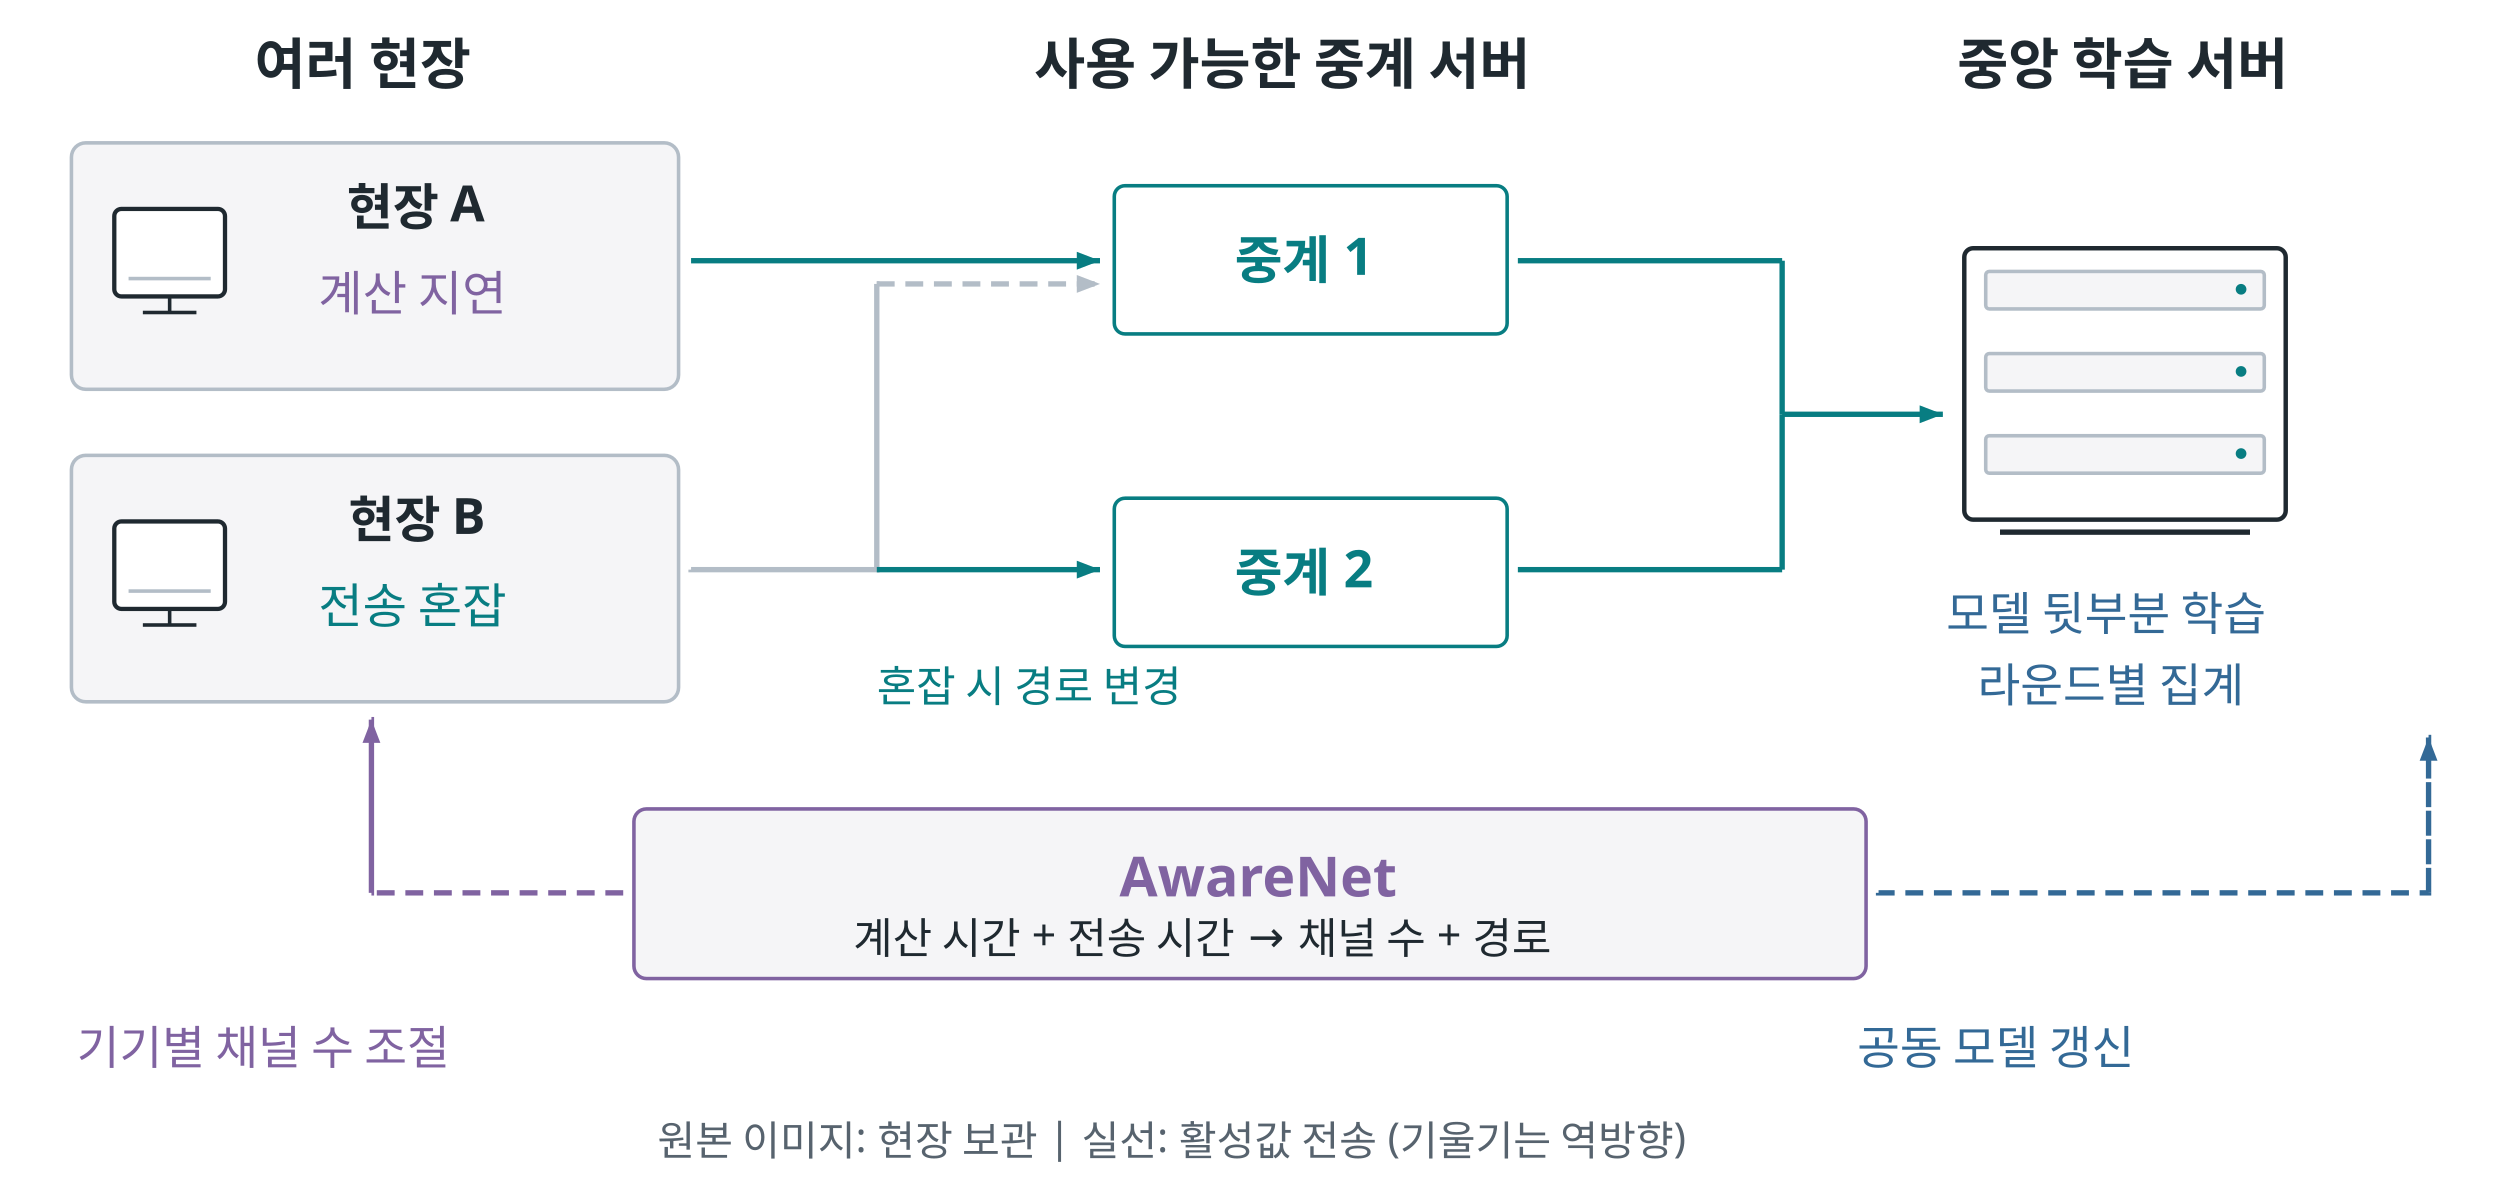
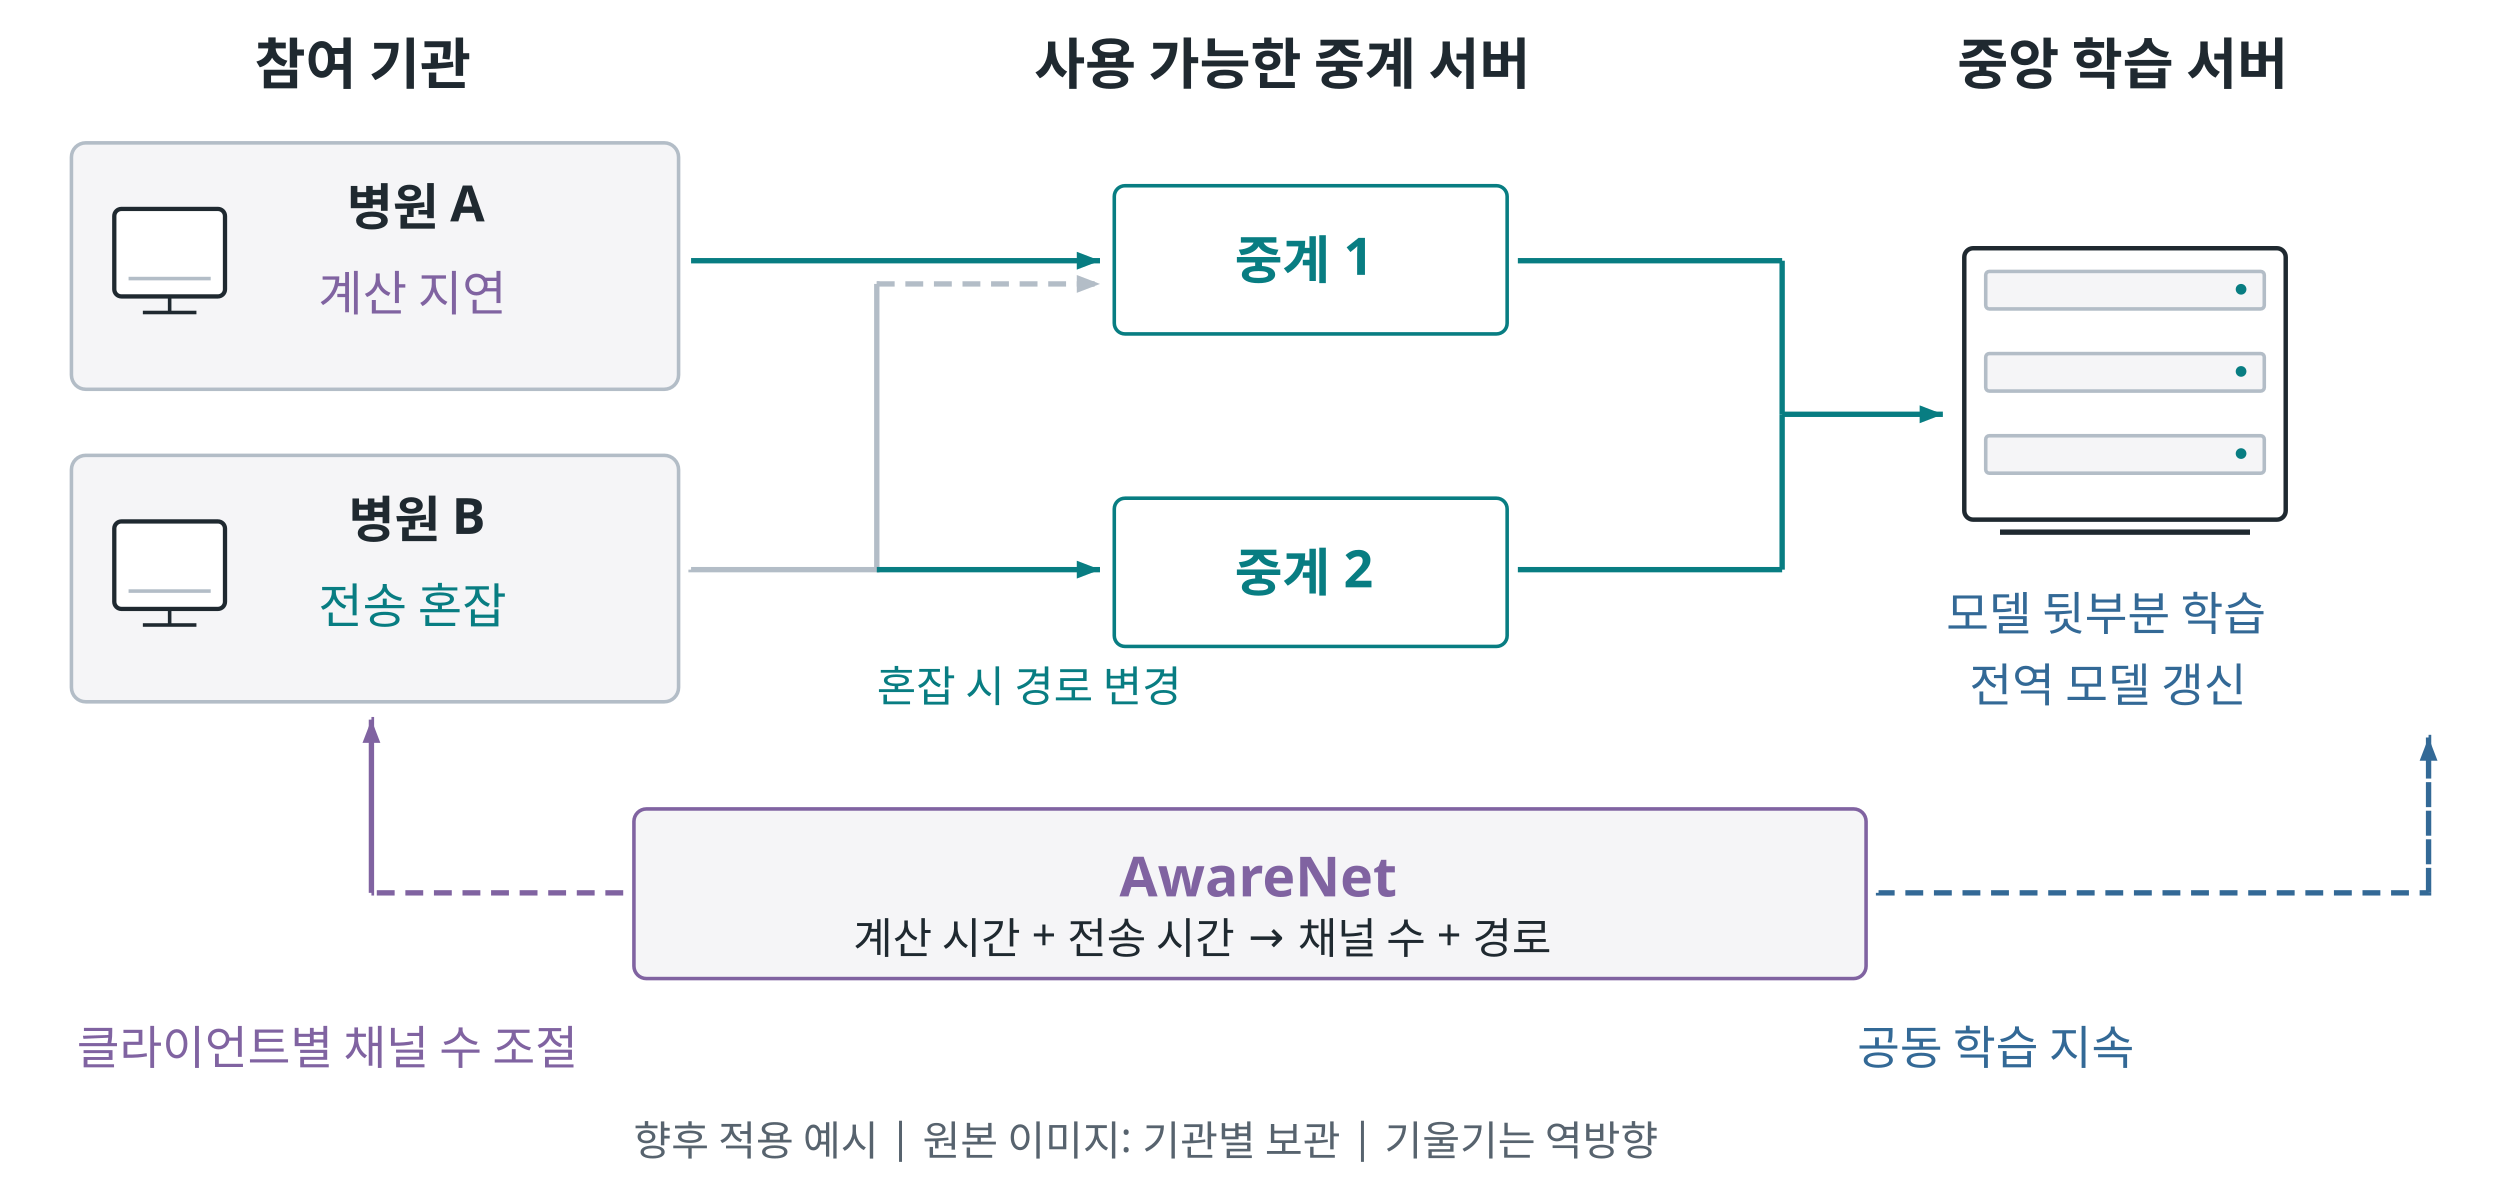
<svg xmlns="http://www.w3.org/2000/svg" width="1400" height="660" preserveAspectRatio="xMinYMin meet" viewBox="0 0 1400 660" version="1.0" fill-rule="evenodd">
  <clipPath id="clip">
    <rect x="0" y="0" width="1400" height="660" />
  </clipPath>
  <g id="group" transform="scale(1,-1) translate(0,-660)" style="clip-path: url(#clip)">
    <g transform="">
      <rect x="0" y="0" width="1400" height="660" style="stroke: none; stroke-linecap: butt; stroke-width: 2; fill: rgb(100%,100%,100%); fill-rule: evenodd;" />
-       <text x="142.551" y="613" style="font-family: Malgun Gothic, sans-serif; font-weight: 700; font-size: 31px;fill: rgb(12%,16%,19%); stroke:none;" transform="translate(0,1226) scale(1,-1)">여러 현장</text>
+       <text x="142.551" y="613" style="font-family: Malgun Gothic, sans-serif; font-weight: 700; font-size: 31px;fill: rgb(12%,16%,19%); stroke:none;" transform="translate(0,1226) scale(1,-1)">참여 기관</text>
      <text x="579.152" y="613" style="font-family: Malgun Gothic, sans-serif; font-weight: 700; font-size: 31px;fill: rgb(12%,16%,19%); stroke:none;" transform="translate(0,1226) scale(1,-1)">사용 가능한 중계 서버</text>
      <text x="1096.102" y="613" style="font-family: Malgun Gothic, sans-serif; font-weight: 700; font-size: 31px;fill: rgb(12%,16%,19%); stroke:none;" transform="translate(0,1226) scale(1,-1)">중앙 학습 서버</text>
      <rect x="40" y="442" width="340" height="138" rx="8" ry="8" style="stroke: rgb(70%,74%,78%); stroke-linecap: butt; stroke-width: 2; fill: rgb(96%,96%,97%); fill-rule: evenodd;" />
      <rect x="64" y="494" width="62" height="49" rx="4" ry="4" style="stroke: rgb(12%,16%,19%); stroke-linecap: butt; stroke-width: 2.4; fill: rgb(100%,100%,100%); fill-rule: evenodd;" />
      <path d="M 72,504 L 118,504 Z" style="stroke: rgb(70%,74%,78%); stroke-linecap: butt; stroke-width: 2;" />
      <path d="M 95,494 L 95,485 Z" style="stroke: rgb(12%,16%,19%); stroke-linecap: butt; stroke-width: 2;" />
      <path d="M 80,485 L 110,485 Z" style="stroke: rgb(12%,16%,19%); stroke-linecap: butt; stroke-width: 2;" />
-       <text x="194.228" y="534" style="font-family: Malgun Gothic, sans-serif; font-weight: 700; font-size: 28px;fill: rgb(12%,16%,19%); stroke:none;" transform="translate(0,1068) scale(1,-1)">현장 A</text>
+       <text x="194.228" y="534" style="font-family: Malgun Gothic, sans-serif; font-weight: 700; font-size: 28px;fill: rgb(12%,16%,19%); stroke:none;" transform="translate(0,1068) scale(1,-1)">병원 A</text>
      <text x="178.254" y="486" style="font-family: Malgun Gothic, sans-serif; font-size: 27px;fill: rgb(50%,39%,63%); stroke:none;" transform="translate(0,972) scale(1,-1)">계산 지연</text>
      <rect x="40" y="267" width="340" height="138" rx="8" ry="8" style="stroke: rgb(70%,74%,78%); stroke-linecap: butt; stroke-width: 2; fill: rgb(96%,96%,97%); fill-rule: evenodd;" />
      <rect x="64" y="319" width="62" height="49" rx="4" ry="4" style="stroke: rgb(12%,16%,19%); stroke-linecap: butt; stroke-width: 2.4; fill: rgb(100%,100%,100%); fill-rule: evenodd;" />
      <path d="M 72,329 L 118,329 Z" style="stroke: rgb(70%,74%,78%); stroke-linecap: butt; stroke-width: 2;" />
      <path d="M 95,319 L 95,310 Z" style="stroke: rgb(12%,16%,19%); stroke-linecap: butt; stroke-width: 2;" />
      <path d="M 80,310 L 110,310 Z" style="stroke: rgb(12%,16%,19%); stroke-linecap: butt; stroke-width: 2;" />
-       <text x="195.157" y="359" style="font-family: Malgun Gothic, sans-serif; font-weight: 700; font-size: 28px;fill: rgb(12%,16%,19%); stroke:none;" transform="translate(0,718) scale(1,-1)">현장 B</text>
+       <text x="195.157" y="359" style="font-family: Malgun Gothic, sans-serif; font-weight: 700; font-size: 28px;fill: rgb(12%,16%,19%); stroke:none;" transform="translate(0,718) scale(1,-1)">병원 B</text>
      <text x="178.254" y="311" style="font-family: Malgun Gothic, sans-serif; font-size: 27px;fill: rgb(3%,49%,51%); stroke:none;" transform="translate(0,622) scale(1,-1)">전송 혼잡</text>
      <rect x="624" y="473" width="220" height="83" rx="6" ry="6" style="stroke: rgb(3%,49%,51%); stroke-linecap: butt; stroke-width: 2; fill: rgb(100%,100%,100%); fill-rule: evenodd;" />
      <text x="691.498" y="504" style="font-family: Malgun Gothic, sans-serif; font-weight: 700; font-size: 29px;fill: rgb(3%,49%,51%); stroke:none;" transform="translate(0,1008) scale(1,-1)">중계 1</text>
      <rect x="624" y="298" width="220" height="83" rx="6" ry="6" style="stroke: rgb(3%,49%,51%); stroke-linecap: butt; stroke-width: 2; fill: rgb(100%,100%,100%); fill-rule: evenodd;" />
      <text x="691.498" y="329" style="font-family: Malgun Gothic, sans-serif; font-weight: 700; font-size: 29px;fill: rgb(3%,49%,51%); stroke:none;" transform="translate(0,658) scale(1,-1)">중계 2</text>
      <path d="M 387,514 L 616,514 Z" style="stroke: rgb(3%,49%,51%); stroke-linecap: butt; stroke-width: 3;" />
      <polygon points="616 514, 603 519, 603 509" style="stroke: none; stroke-linecap: butt; stroke-width: 1; fill: rgb(3%,49%,51%); fill-rule: evenodd;" />
      <path d="M 387,341 L 491,341 Z" style="stroke: rgb(70%,74%,78%); stroke-linecap: butt; stroke-width: 3; stroke-dasharray: 9, 7;" />
      <path d="M 491,341 L 491,501 Z" style="stroke: rgb(70%,74%,78%); stroke-linecap: butt; stroke-width: 3; stroke-dasharray: 9, 7;" />
      <path d="M 491,501 L 616,501 Z" style="stroke: rgb(70%,74%,78%); stroke-linecap: butt; stroke-width: 3; stroke-dasharray: 9, 7;" />
      <polygon points="616 501, 603 506, 603 496" style="stroke: none; stroke-linecap: butt; stroke-width: 1; fill: rgb(70%,74%,78%); fill-rule: evenodd;" />
      <path d="M 491,341 L 616,341 Z" style="stroke: rgb(3%,49%,51%); stroke-linecap: butt; stroke-width: 3;" />
      <polygon points="616 341, 603 346, 603 336" style="stroke: none; stroke-linecap: butt; stroke-width: 1; fill: rgb(3%,49%,51%); fill-rule: evenodd;" />
      <text x="491" y="267" style="font-family: Malgun Gothic, sans-serif; font-size: 24px;fill: rgb(3%,49%,51%); stroke:none;" transform="translate(0,534) scale(1,-1)">혼잡 시 경로 변경</text>
      <path d="M 850,514 L 998,514 Z" style="stroke: rgb(3%,49%,51%); stroke-linecap: butt; stroke-width: 3;" />
      <path d="M 998,514 L 998,428 Z" style="stroke: rgb(3%,49%,51%); stroke-linecap: butt; stroke-width: 3;" />
      <path d="M 998,428 L 1088,428 Z" style="stroke: rgb(3%,49%,51%); stroke-linecap: butt; stroke-width: 3;" />
      <polygon points="1088 428, 1075 433, 1075 423" style="stroke: none; stroke-linecap: butt; stroke-width: 1; fill: rgb(3%,49%,51%); fill-rule: evenodd;" />
      <path d="M 850,341 L 998,341 Z" style="stroke: rgb(3%,49%,51%); stroke-linecap: butt; stroke-width: 3;" />
      <path d="M 998,341 L 998,428 Z" style="stroke: rgb(3%,49%,51%); stroke-linecap: butt; stroke-width: 3;" />
      <rect x="1100" y="369" width="180" height="152" rx="5" ry="5" style="stroke: rgb(12%,16%,19%); stroke-linecap: butt; stroke-width: 2.5; fill: rgb(100%,100%,100%); fill-rule: evenodd;" />
      <rect x="1112" y="487.0" width="156" height="21.0" rx="2" ry="2" style="stroke: rgb(70%,74%,78%); stroke-linecap: butt; stroke-width: 2; fill: rgb(96%,96%,97%); fill-rule: evenodd;" />
      <circle cx="1255" cy="498.0" r="3" style="stroke: none; stroke-linecap: butt; stroke-width: 2; fill: rgb(3%,49%,51%); fill-rule: evenodd;" />
      <rect x="1112" y="441.0" width="156" height="21.0" rx="2" ry="2" style="stroke: rgb(70%,74%,78%); stroke-linecap: butt; stroke-width: 2; fill: rgb(96%,96%,97%); fill-rule: evenodd;" />
      <circle cx="1255" cy="452.0" r="3" style="stroke: none; stroke-linecap: butt; stroke-width: 2; fill: rgb(3%,49%,51%); fill-rule: evenodd;" />
      <rect x="1112" y="395.0" width="156" height="21.0" rx="2" ry="2" style="stroke: rgb(70%,74%,78%); stroke-linecap: butt; stroke-width: 2; fill: rgb(96%,96%,97%); fill-rule: evenodd;" />
      <circle cx="1255" cy="406.0" r="3" style="stroke: none; stroke-linecap: butt; stroke-width: 2; fill: rgb(3%,49%,51%); fill-rule: evenodd;" />
      <path d="M 1120,362 L 1260,362 Z" style="stroke: rgb(12%,16%,19%); stroke-linecap: butt; stroke-width: 3;" />
      <text x="1089.859" y="307" style="font-family: Malgun Gothic, sans-serif; font-size: 26px;fill: rgb(20%,41%,59%); stroke:none;" transform="translate(0,614) scale(1,-1)">모델 뒷부분 학습</text>
-       <text x="1107.43" y="267" style="font-family: Malgun Gothic, sans-serif; font-size: 26px;fill: rgb(20%,41%,59%); stroke:none;" transform="translate(0,534) scale(1,-1)">라운드별 집계</text>
+       <text x="1102.859" y="267" style="font-family: Malgun Gothic, sans-serif; font-size: 26px;fill: rgb(20%,41%,59%); stroke:none;" transform="translate(0,534) scale(1,-1)">전역 모델 갱신</text>
      <rect x="355" y="112" width="690" height="95" rx="7" ry="7" style="stroke: rgb(50%,39%,63%); stroke-linecap: butt; stroke-width: 2; fill: rgb(96%,96%,97%); fill-rule: evenodd;" />
      <text x="626.882" y="158" style="font-family: Malgun Gothic, sans-serif; font-weight: 700; font-size: 31px;fill: rgb(50%,39%,63%); stroke:none;" transform="translate(0,316) scale(1,-1)">AwareNet</text>
      <text x="477.812" y="126" style="font-family: Malgun Gothic, sans-serif; font-size: 24px;fill: rgb(12%,16%,19%); stroke:none;" transform="translate(0,252) scale(1,-1)">계산 시간 + 전송 시간 → 채널 수 + 경로</text>
      <path d="M 349,160 L 208,160 Z" style="stroke: rgb(50%,39%,63%); stroke-linecap: butt; stroke-width: 3; stroke-dasharray: 9, 7;" />
      <path d="M 208,160 L 208,257 Z" style="stroke: rgb(50%,39%,63%); stroke-linecap: butt; stroke-width: 3; stroke-dasharray: 9, 7;" />
      <polygon points="208 257, 203 244, 213 244" style="stroke: none; stroke-linecap: butt; stroke-width: 1; fill: rgb(50%,39%,63%); fill-rule: evenodd;" />
      <path d="M 1052,160 L 1360,160 Z" style="stroke: rgb(20%,41%,59%); stroke-linecap: butt; stroke-width: 3; stroke-dasharray: 9, 7;" />
      <path d="M 1360,160 L 1360,247 Z" style="stroke: rgb(20%,41%,59%); stroke-linecap: butt; stroke-width: 3; stroke-dasharray: 9, 7;" />
      <polygon points="1360 247, 1355 234, 1365 234" style="stroke: none; stroke-linecap: butt; stroke-width: 1; fill: rgb(20%,41%,59%); fill-rule: evenodd;" />
-       <text x="43" y="64" style="font-family: Malgun Gothic, sans-serif; font-size: 26px;fill: rgb(50%,39%,63%); stroke:none;" transform="translate(0,128) scale(1,-1)">기기별 채널 수 조절</text>
-       <text x="1040" y="64" style="font-family: Malgun Gothic, sans-serif; font-size: 26px;fill: rgb(20%,41%,59%); stroke:none;" transform="translate(0,128) scale(1,-1)">공동 모델 갱신</text>
-       <text x="368.151" y="13" style="font-family: Malgun Gothic, sans-serif; font-size: 23px;fill: rgb(34%,39%,43%); stroke:none;" transform="translate(0,26) scale(1,-1)">원본 이미지: 현장 보관   |   실선: 활성값 전송 (기울기는 역방향)</text>
+       <text x="43" y="64" style="font-family: Malgun Gothic, sans-serif; font-size: 26px;fill: rgb(50%,39%,63%); stroke:none;" transform="translate(0,128) scale(1,-1)">클라이언트별 채널 수 조절</text>
+       <text x="1040" y="64" style="font-family: Malgun Gothic, sans-serif; font-size: 26px;fill: rgb(20%,41%,59%); stroke:none;" transform="translate(0,128) scale(1,-1)">공동 학습 지속</text>
+       <text x="354.708" y="13" style="font-family: Malgun Gothic, sans-serif; font-size: 23px;fill: rgb(34%,39%,43%); stroke:none;" transform="translate(0,26) scale(1,-1)">향후 적용 예시   |   원본 이미지: 기관별 보관   |   기울기는 역방향</text>
    </g>
  </g>
</svg>
